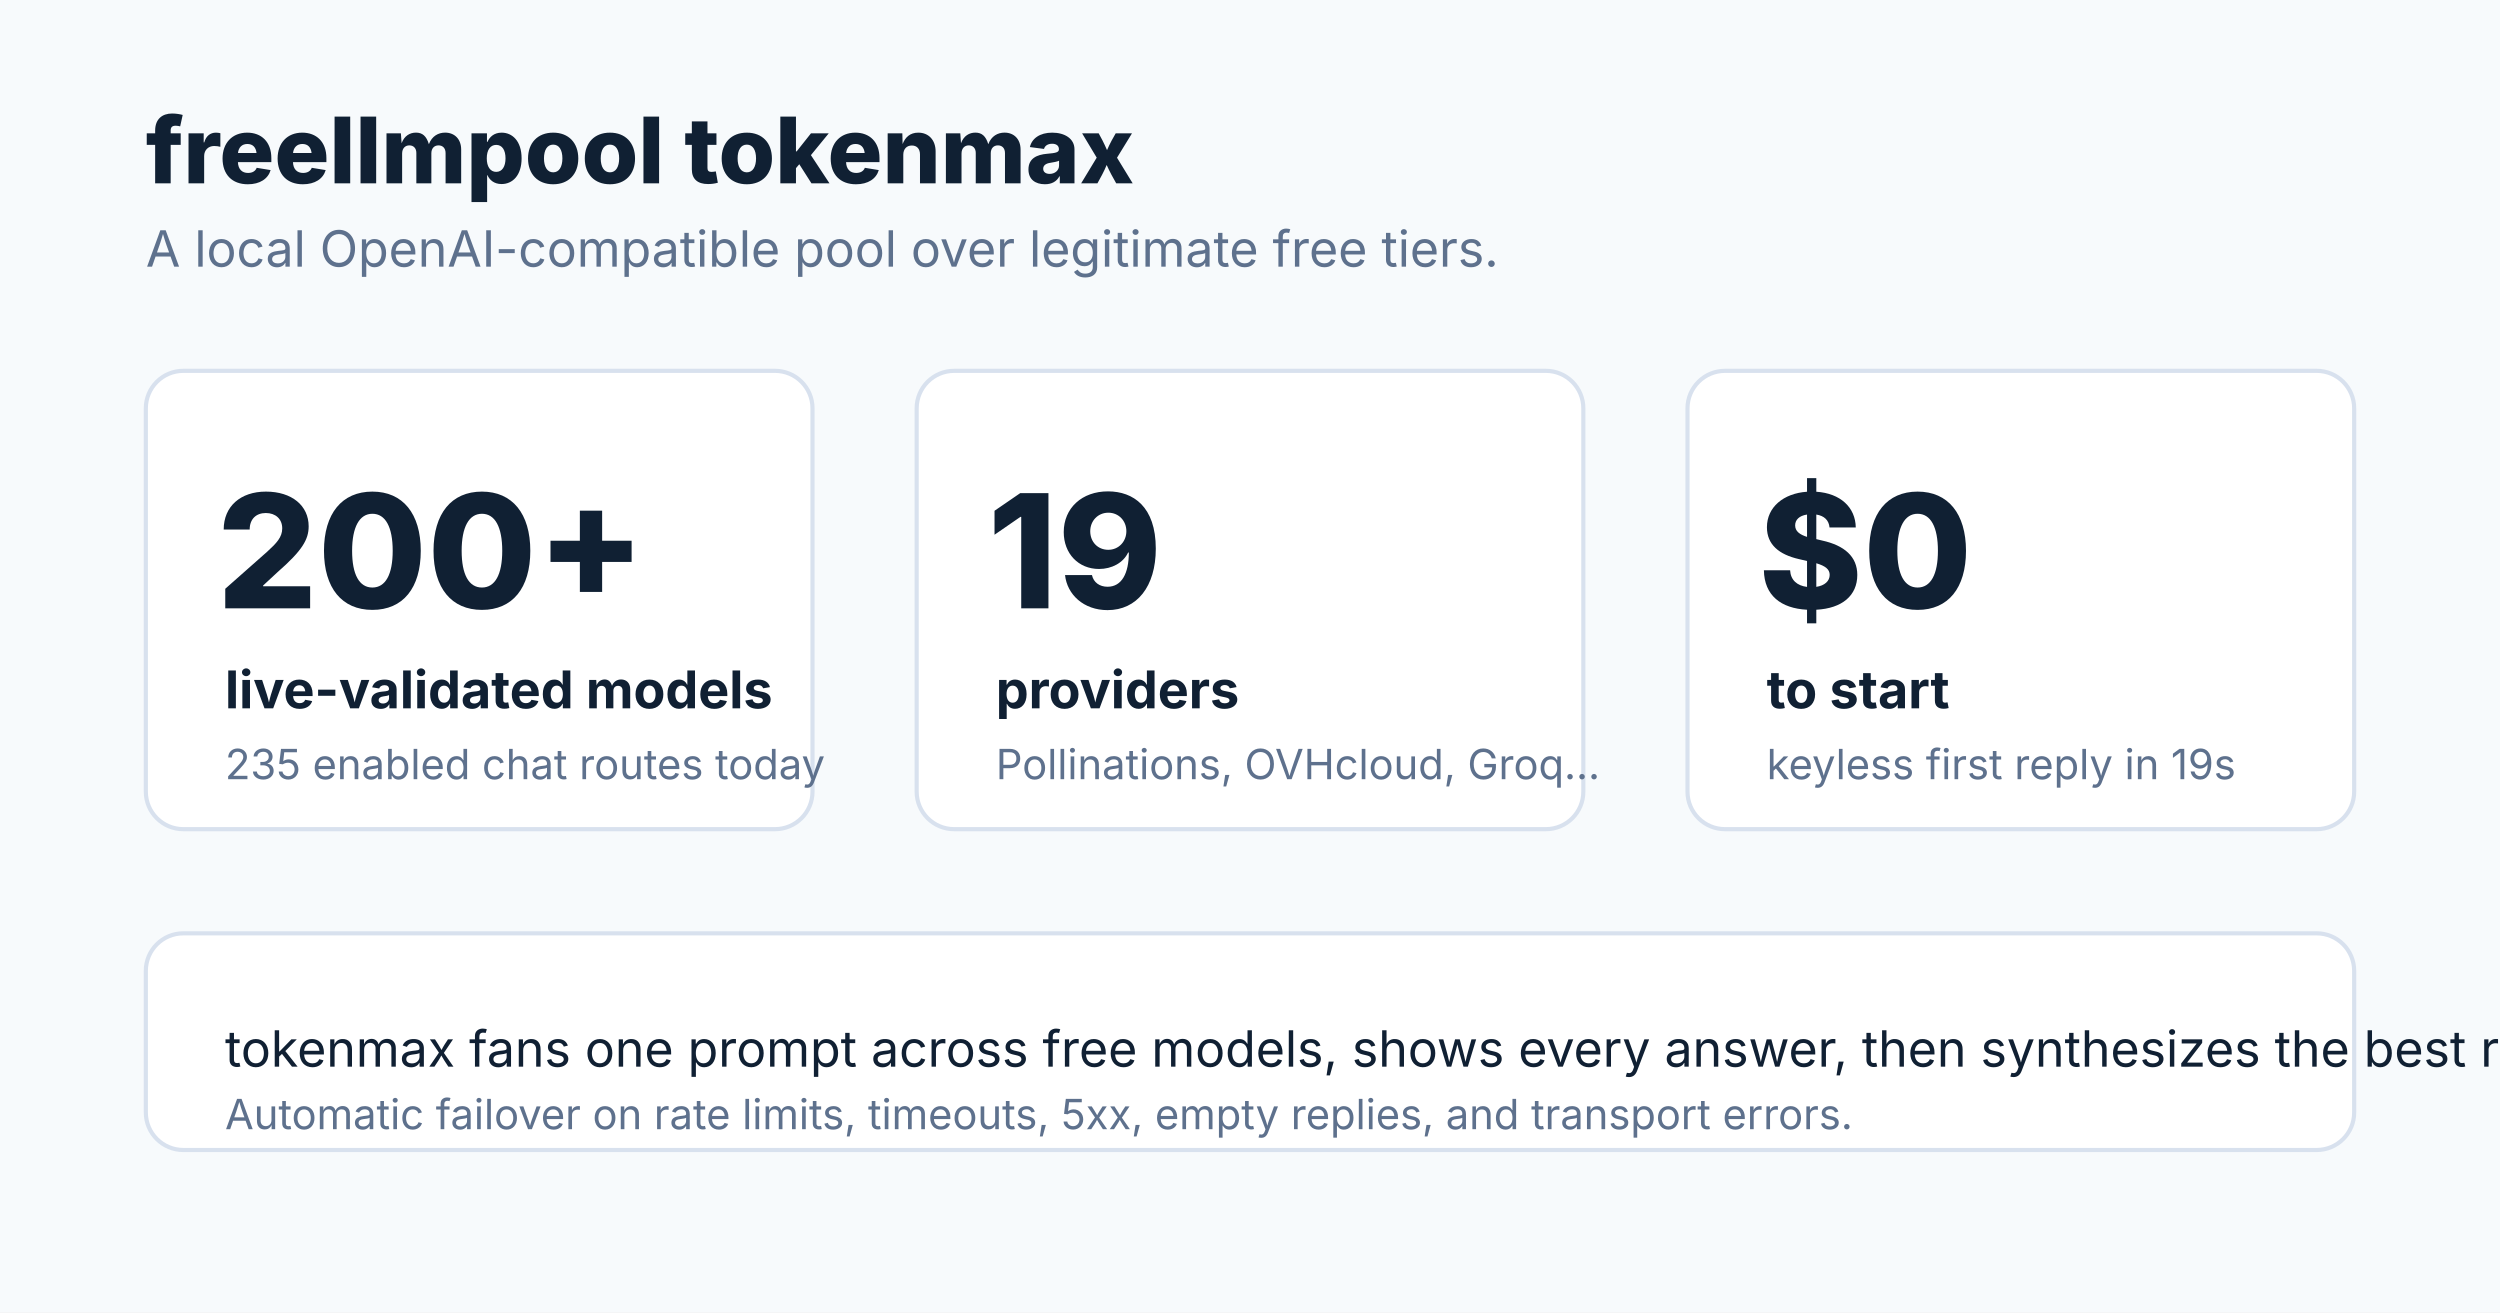
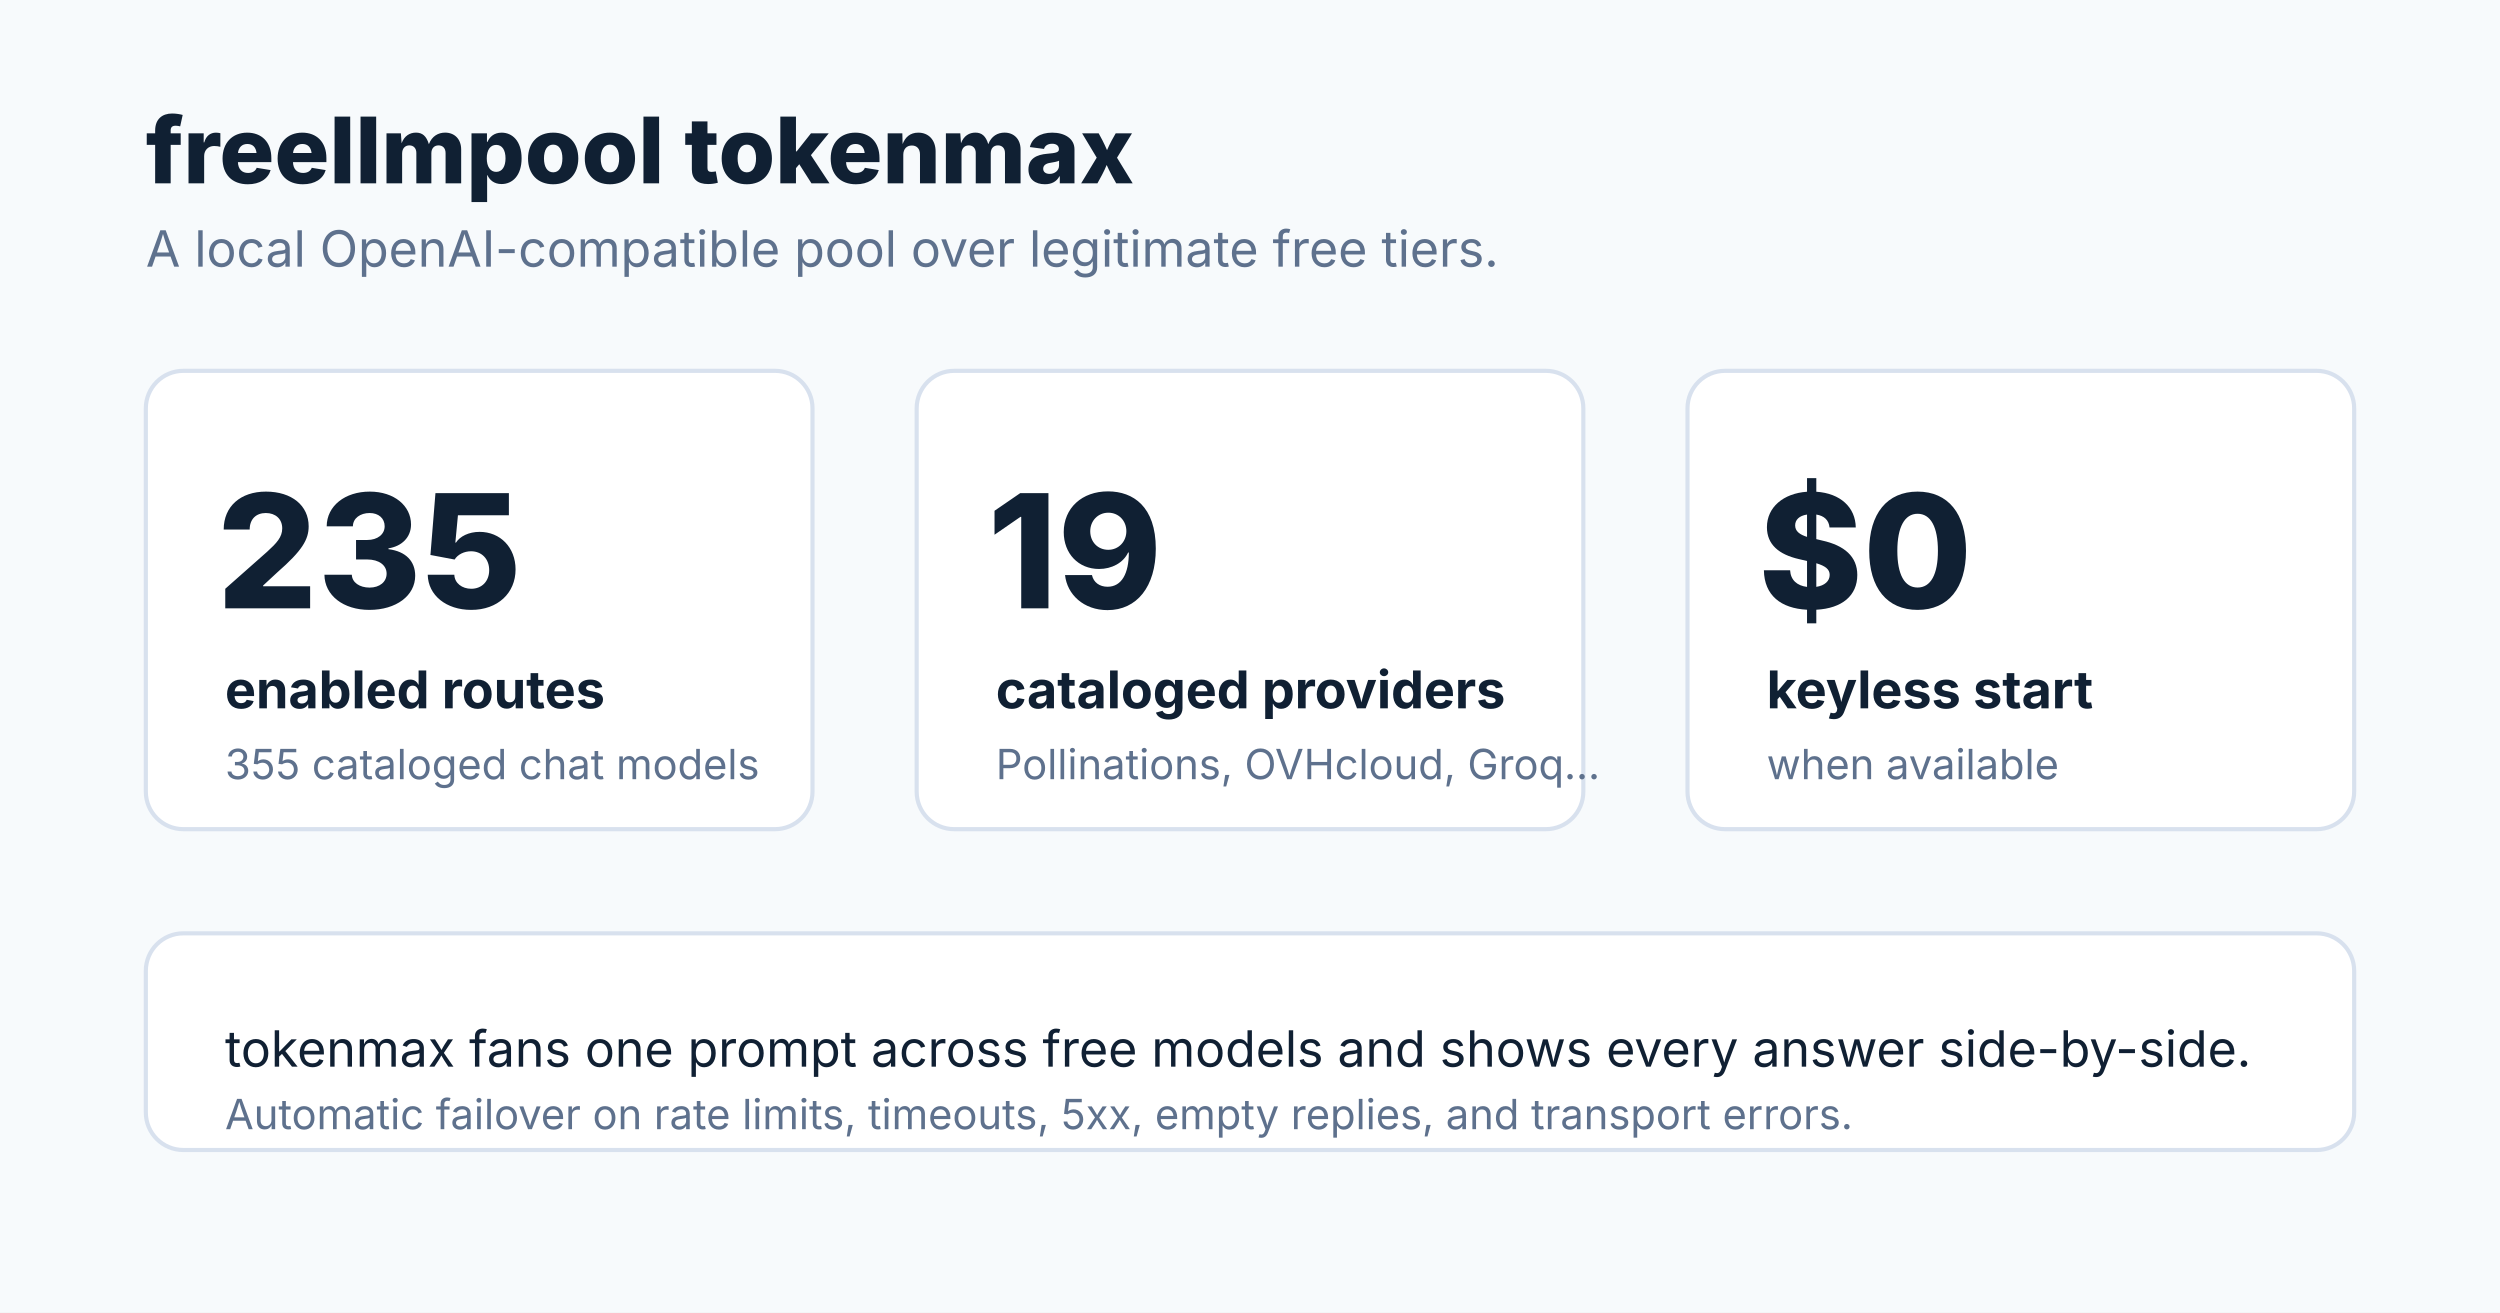
<svg xmlns="http://www.w3.org/2000/svg" viewBox="0 0 1200 630" width="1200" height="630" role="img" aria-labelledby="title desc">
  <defs>
    <style>
      .bg { fill: #f7fafc; }
      .ink { fill: #102033; font-family: Inter, ui-sans-serif, system-ui, sans-serif; }
      .muted { fill: #5e718d; }
      .card { fill: #ffffff; stroke: #d8e1ee; stroke-width: 2; }
      .metric { font-size: 76px; font-weight: 800; }
      .label { font-size: 25px; font-weight: 700; }
      .small { font-size: 24px; }
      .tiny { font-size: 20px; }
    </style>
  </defs>
  <rect class="bg" width="1200" height="630" />
  <text class="ink" x="70" y="88" style="font-size:44px;font-weight:800">freellmpool tokenmax</text>
  <text class="ink muted small" x="70" y="128">A local OpenAI-compatible pool over legitimate free tiers.</text>
  <rect class="card" x="70" y="178" width="320" height="220" rx="18" />
-   <text class="ink metric" x="104" y="292">200+</text>
-   <text class="ink label" x="108" y="340">live-validated models</text>
-   <text class="ink muted tiny" x="108" y="374">235 enabled chat routes today</text>
+   <text class="ink metric" x="104" y="292">235</text>
+   <text class="ink label" x="108" y="340">enabled routes</text>
+   <text class="ink muted tiny" x="108" y="374">355 cataloged chat models</text>
  <rect class="card" x="440" y="178" width="320" height="220" rx="18" />
  <text class="ink metric" x="474" y="292">19</text>
-   <text class="ink label" x="478" y="340">providers</text>
+   <text class="ink label" x="478" y="340">cataloged providers</text>
  <text class="ink muted tiny" x="478" y="374">Pollinations, OVHcloud, Groq...</text>
  <rect class="card" x="810" y="178" width="320" height="220" rx="18" />
  <text class="ink metric" x="844" y="292">$0</text>
-   <text class="ink label" x="848" y="340">to start</text>
-   <text class="ink muted tiny" x="848" y="374">keyless first reply in 19s</text>
+   <text class="ink label" x="848" y="340">keyless start</text>
+   <text class="ink muted tiny" x="848" y="374">when available</text>
  <rect class="card" x="70" y="448" width="1060" height="104" rx="18" />
-   <text class="ink small" x="108" y="512">tokenmax fans one prompt across free models, shows every answer, then synthesizes the best result.</text>
+   <text class="ink small" x="108" y="512">tokenmax fans one prompt across free models and shows every answer side-by-side.</text>
  <text class="ink muted tiny" x="108" y="542">Automatic failover on rate limits, timeouts, 5xx, empty replies, and transport errors.</text>
</svg>
